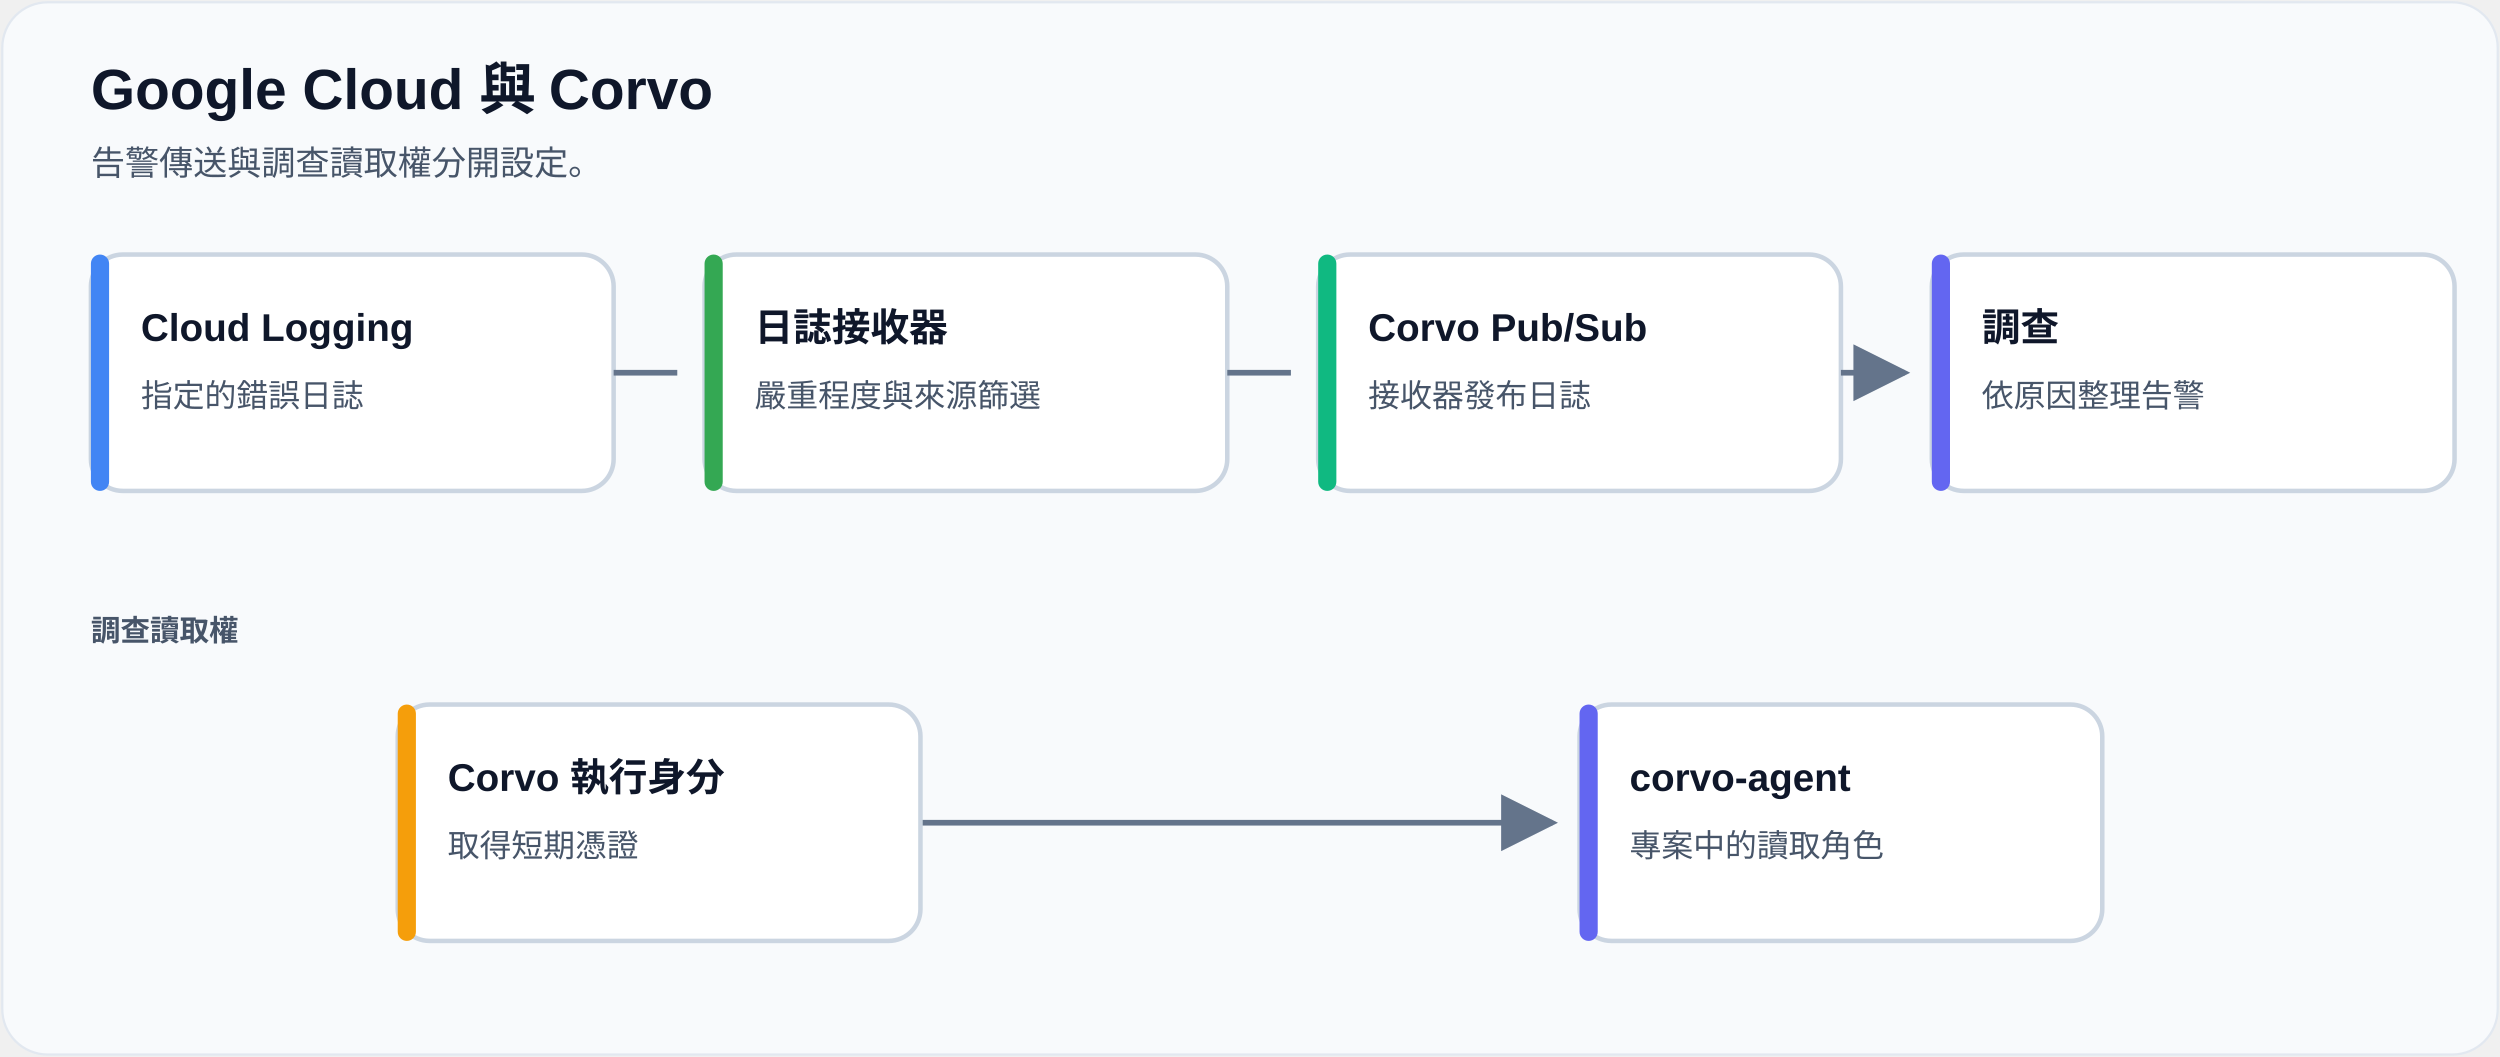
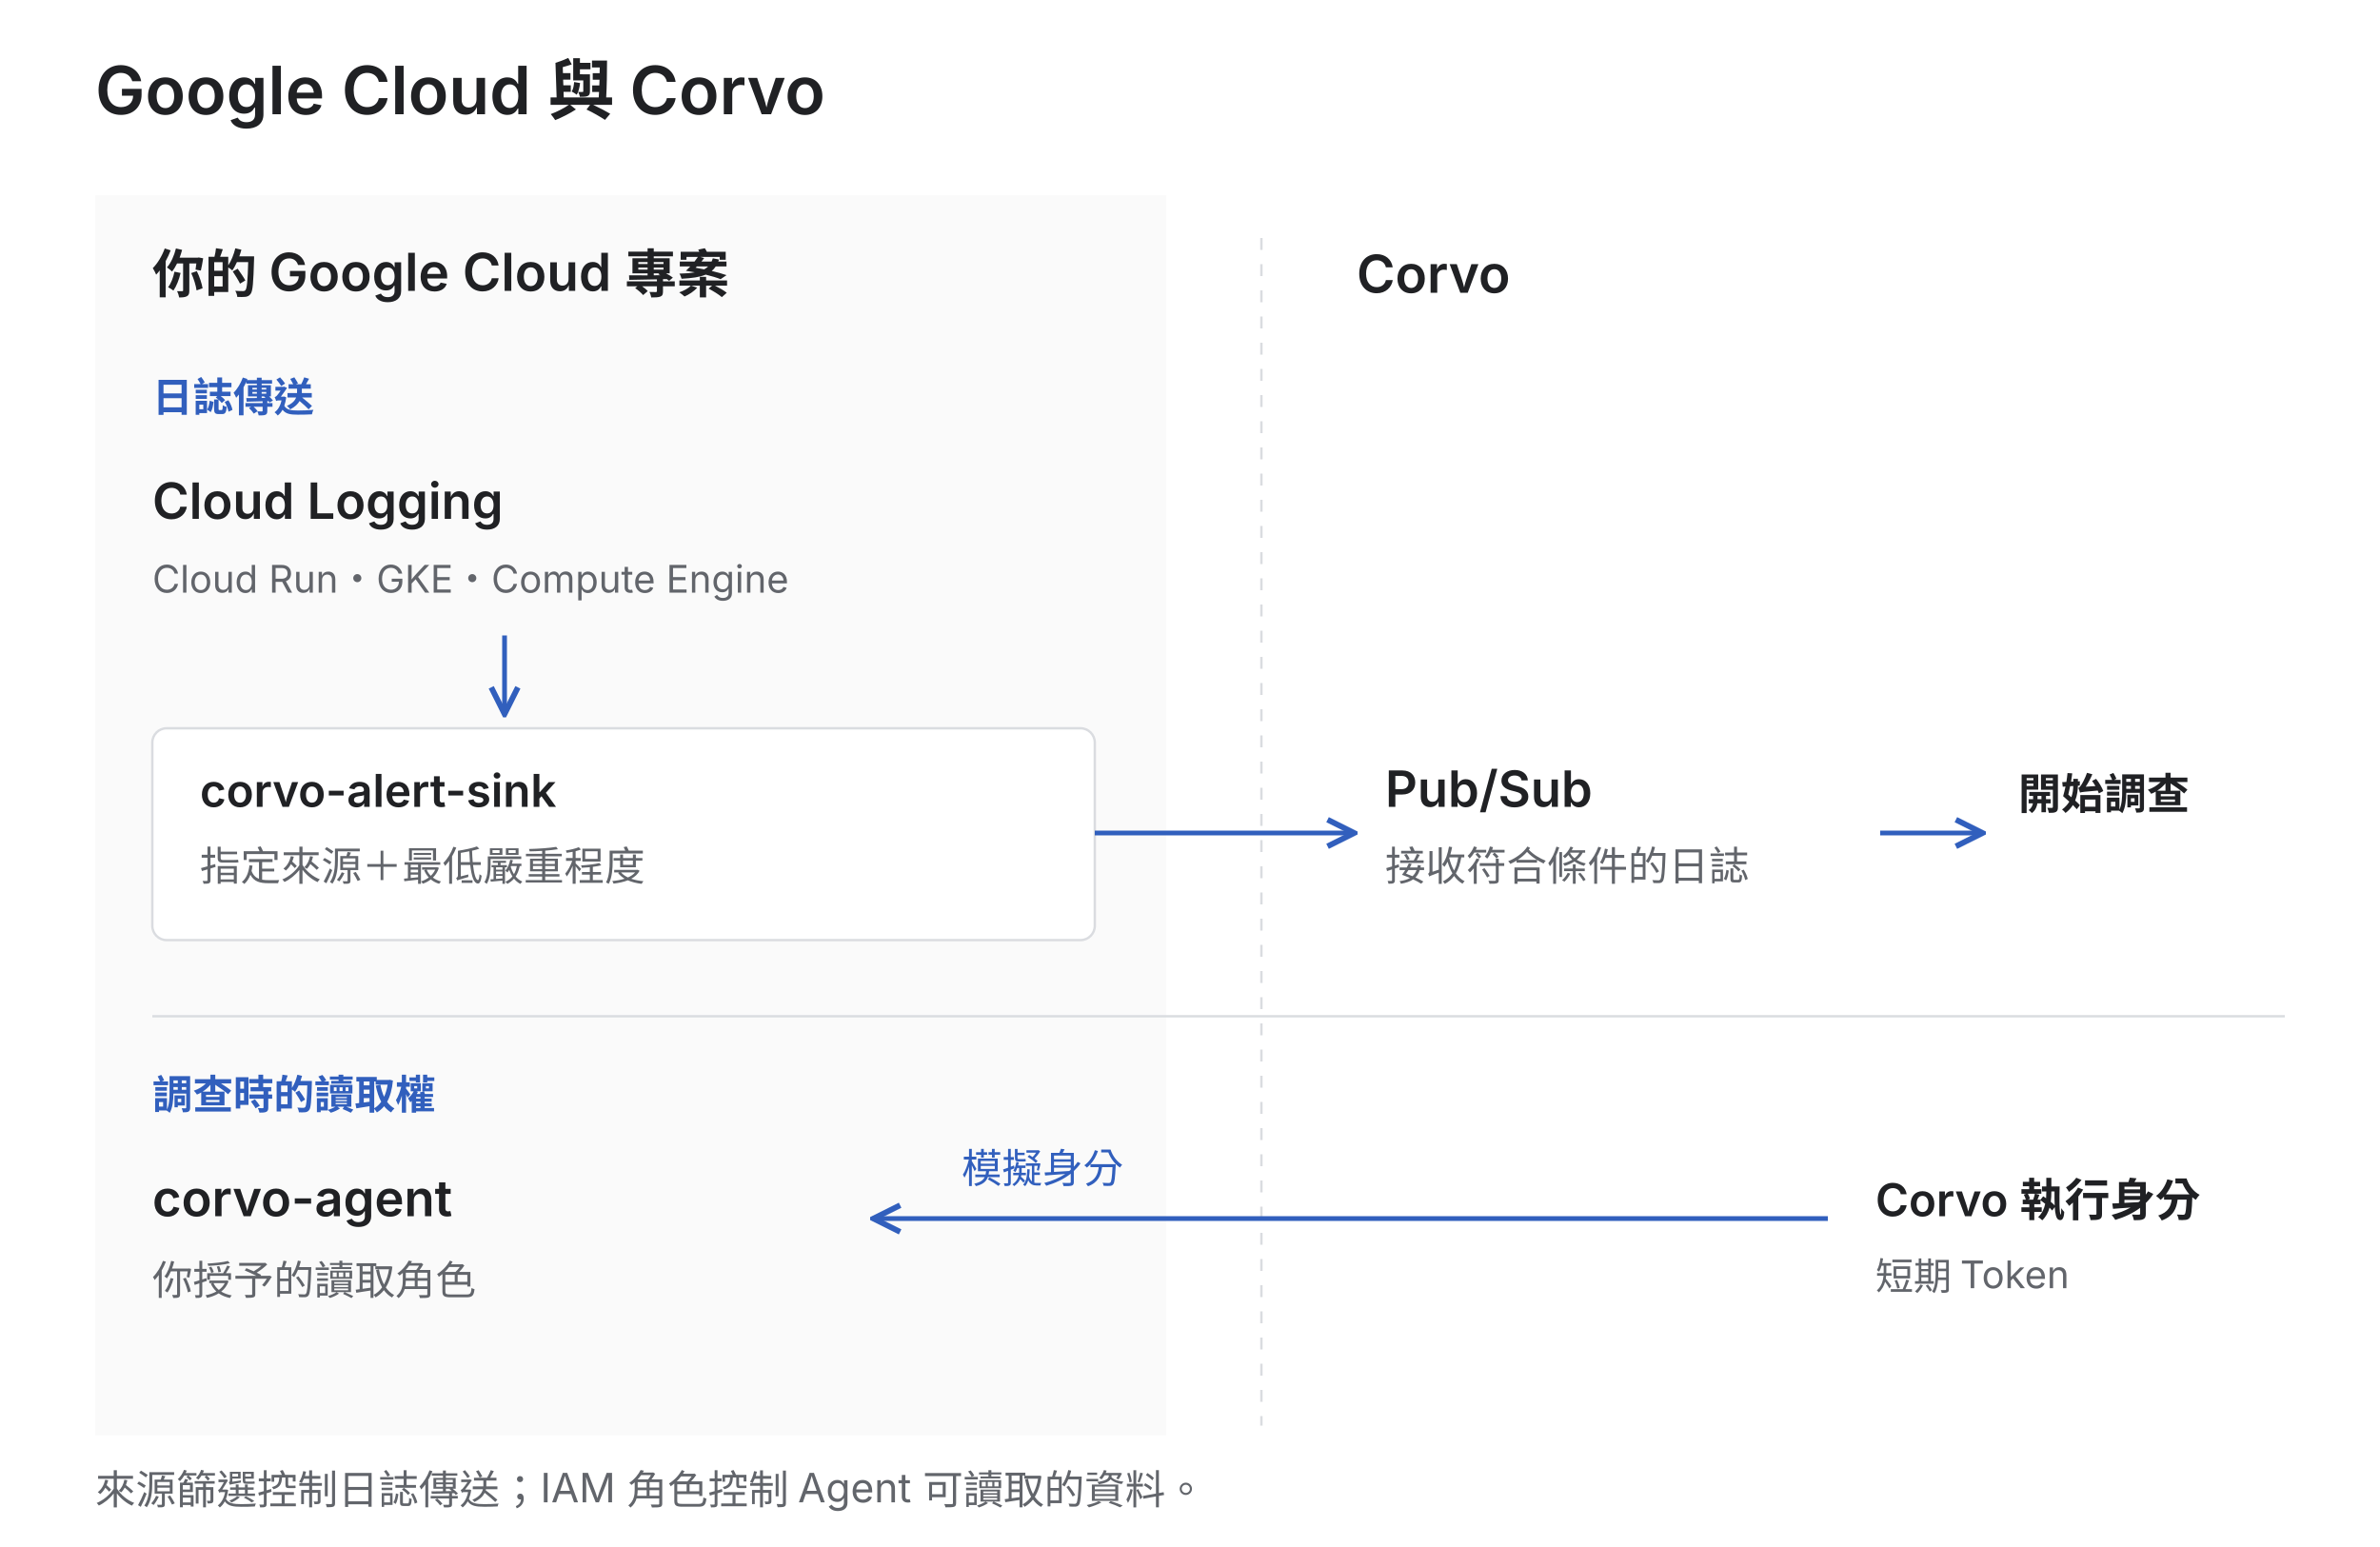
- <svg xmlns="http://www.w3.org/2000/svg" width="1100" height="465" viewBox="0 0 1100 465" role="img" aria-label="Google Cloud 與 Corvo">
-   <style>.title{font:700 25px Arial,sans-serif;fill:#0f172a}.subtitle{font:15px Arial,sans-serif;fill:#475569}.head{font:700 17px Arial,sans-serif;fill:#0f172a}.body{font:14px Arial,sans-serif;fill:#475569}.label{font:700 13px Arial,sans-serif;fill:#475569}</style>
+ <svg xmlns="http://www.w3.org/2000/svg" width="1000" height="650" viewBox="0 0 1000 650" role="img" aria-labelledby="title desc">
  <defs>
-     <marker id="arrow" markerWidth="10" markerHeight="10" refX="9" refY="5" orient="auto">
-       <path d="M0 0 L10 5 L0 10 Z" fill="#64748b" />
+     <marker id="arrow" viewBox="0 0 10 10" refX="9" refY="5" markerWidth="7" markerHeight="7" orient="auto-start-reverse">
+       <path d="M 1 1 L 9 5 L 1 9" fill="none" stroke="#315fbd" stroke-width="1.7" />
    </marker>
  </defs>
-   <rect x="1" y="1" width="1098" height="463" rx="20" fill="#f8fafc" stroke="#e2e8f0" />
-   <text x="40" y="48" class="title">Google Cloud 與 Corvo</text>
-   <text x="40" y="77" class="subtitle">告警傳送與調查讀取權分開設定。</text>
-   <g>
-     <rect x="40" y="112" width="230" height="104" rx="14" fill="#ffffff" stroke="#cbd5e1" stroke-width="2" />
-     <rect x="40" y="112" width="8" height="104" rx="4" fill="#4285f4" />
-     <text x="62" y="150" class="head">Cloud Logging</text>
-     <text x="62" y="179" class="body">指定的錯誤日誌</text>
-   </g>
-   <g>
-     <rect x="310" y="112" width="230" height="104" rx="14" fill="#ffffff" stroke="#cbd5e1" stroke-width="2" />
-     <rect x="310" y="112" width="8" height="104" rx="4" fill="#34a853" />
-     <text x="332" y="150" class="head">日誌接收器</text>
-     <text x="332" y="179" class="body">嚴重程度與來源篩選</text>
-   </g>
-   <g>
-     <rect x="580" y="112" width="230" height="104" rx="14" fill="#ffffff" stroke="#cbd5e1" stroke-width="2" />
-     <rect x="580" y="112" width="8" height="104" rx="4" fill="#10b981" />
-     <text x="602" y="150" class="head">Corvo Pub/Sub</text>
-     <text x="602" y="179" class="body">接收器發布日誌</text>
-   </g>
-   <g>
-     <rect x="850" y="112" width="230" height="104" rx="14" fill="#ffffff" stroke="#cbd5e1" stroke-width="2" />
-     <rect x="850" y="112" width="8" height="104" rx="4" fill="#6366f1" />
-     <text x="872" y="150" class="head">調查</text>
-     <text x="872" y="179" class="body">依原因整理告警</text>
-   </g>
-   <path d="M270 164 H298 M540 164 H568 M810 164 H838" fill="none" stroke="#64748b" stroke-width="2.5" marker-end="url(#arrow)" />
-   <path d="M405 362 H683" fill="none" stroke="#64748b" stroke-width="2.5" marker-end="url(#arrow)" />
-   <text x="40" y="282" class="label">調查讀取權</text>
-   <g>
-     <rect x="175" y="310" width="230" height="104" rx="14" fill="#ffffff" stroke="#cbd5e1" stroke-width="2" />
-     <rect x="175" y="310" width="8" height="104" rx="4" fill="#f59e0b" />
-     <text x="197" y="348" class="head">Corvo 執行身分</text>
-     <text x="197" y="377" class="body">取得短期憑證</text>
-   </g>
-   <g>
-     <rect x="695" y="310" width="230" height="104" rx="14" fill="#ffffff" stroke="#cbd5e1" stroke-width="2" />
-     <rect x="695" y="310" width="8" height="104" rx="4" fill="#6366f1" />
-     <text x="717" y="348" class="head">corvo-agent</text>
-     <text x="717" y="377" class="body">專案中的讀取角色</text>
+   <rect width="1000" height="650" fill="#ffffff" />
+   <g font-family="Inter, Noto Sans CJK TC, Arial, sans-serif">
+     <text x="40" y="48" font-size="28" fill="#202124" font-weight="600" text-anchor="start">Google Cloud 與 Corvo</text>
+     <rect x="40" y="82" width="450" height="521" rx="0" fill="#fafafa" stroke="none" />
+     <text x="64" y="123" font-size="22" fill="#202124" font-weight="600" text-anchor="start">你的 Google Cloud 專案</text>
+     <text x="570" y="123" font-size="22" fill="#202124" font-weight="600" text-anchor="start">Corvo</text>
+     <path d="M530 100L530 599" stroke="#dadce0" fill="none" stroke-dasharray="5 6" />
+     <text x="64" y="173" font-size="17" fill="#315fbd" font-weight="600" text-anchor="start">日誌傳送</text>
+     <text x="64" y="218" font-size="21" fill="#202124" font-weight="600" text-anchor="start">Cloud Logging</text>
+     <text x="64" y="249" font-size="16" fill="#62656b" font-weight="400" text-anchor="start">Cloud Run・GKE・Compute Engine</text>
+     <path d="M212 267V300" fill="none" stroke="#315fbd" stroke-width="2" marker-end="url(#arrow)" />
+     <rect x="64" y="306" width="396" height="89" rx="6" fill="#ffffff" stroke="#dadce0" />
+     <text x="84" y="339" font-size="19" fill="#202124" font-weight="600" text-anchor="start">corvo-alert-sink</text>
+     <text x="84" y="370" font-size="17" fill="#62656b" font-weight="400" text-anchor="start">指定來源＋最低嚴重程度</text>
+     <path d="M460 350H569" fill="none" stroke="#315fbd" stroke-width="2" marker-end="url(#arrow)" />
+     <text x="582" y="339" font-size="21" fill="#202124" font-weight="600" text-anchor="start">Pub/Sub</text>
+     <text x="582" y="370" font-size="17" fill="#62656b" font-weight="400" text-anchor="start">接收符合條件的日誌</text>
+     <path d="M790 350H833" fill="none" stroke="#315fbd" stroke-width="2" marker-end="url(#arrow)" />
+     <text x="848" y="340" font-size="18" fill="#202124" font-weight="600" text-anchor="start">開始調查</text>
+     <path d="M64 427L960 427" stroke="#dadce0" fill="none" />
+     <text x="64" y="466" font-size="17" fill="#315fbd" font-weight="600" text-anchor="start">調查時的讀取權</text>
+     <text x="64" y="511" font-size="21" fill="#202124" font-weight="600" text-anchor="start">corvo-agent</text>
+     <text x="64" y="544" font-size="17" fill="#62656b" font-weight="400" text-anchor="start">你授予的讀取角色</text>
+     <path d="M768 512H367" fill="none" stroke="#315fbd" stroke-width="2" marker-end="url(#arrow)" />
+     <text x="404" y="497" font-size="17" fill="#315fbd" font-weight="400" text-anchor="start">模擬身分</text>
+     <text x="788" y="511" font-size="19" fill="#202124" font-weight="600" text-anchor="start">Corvo 執行身分</text>
+     <text x="788" y="542" font-size="16" fill="#62656b" font-weight="400" text-anchor="start">短期 Token</text>
+     <text x="40" y="632" font-size="17" fill="#62656b" font-weight="400" text-anchor="start">來源篩選控制日誌傳送；IAM 角色控制 Agent 可讀取的資料。</text>
  </g>
</svg>
